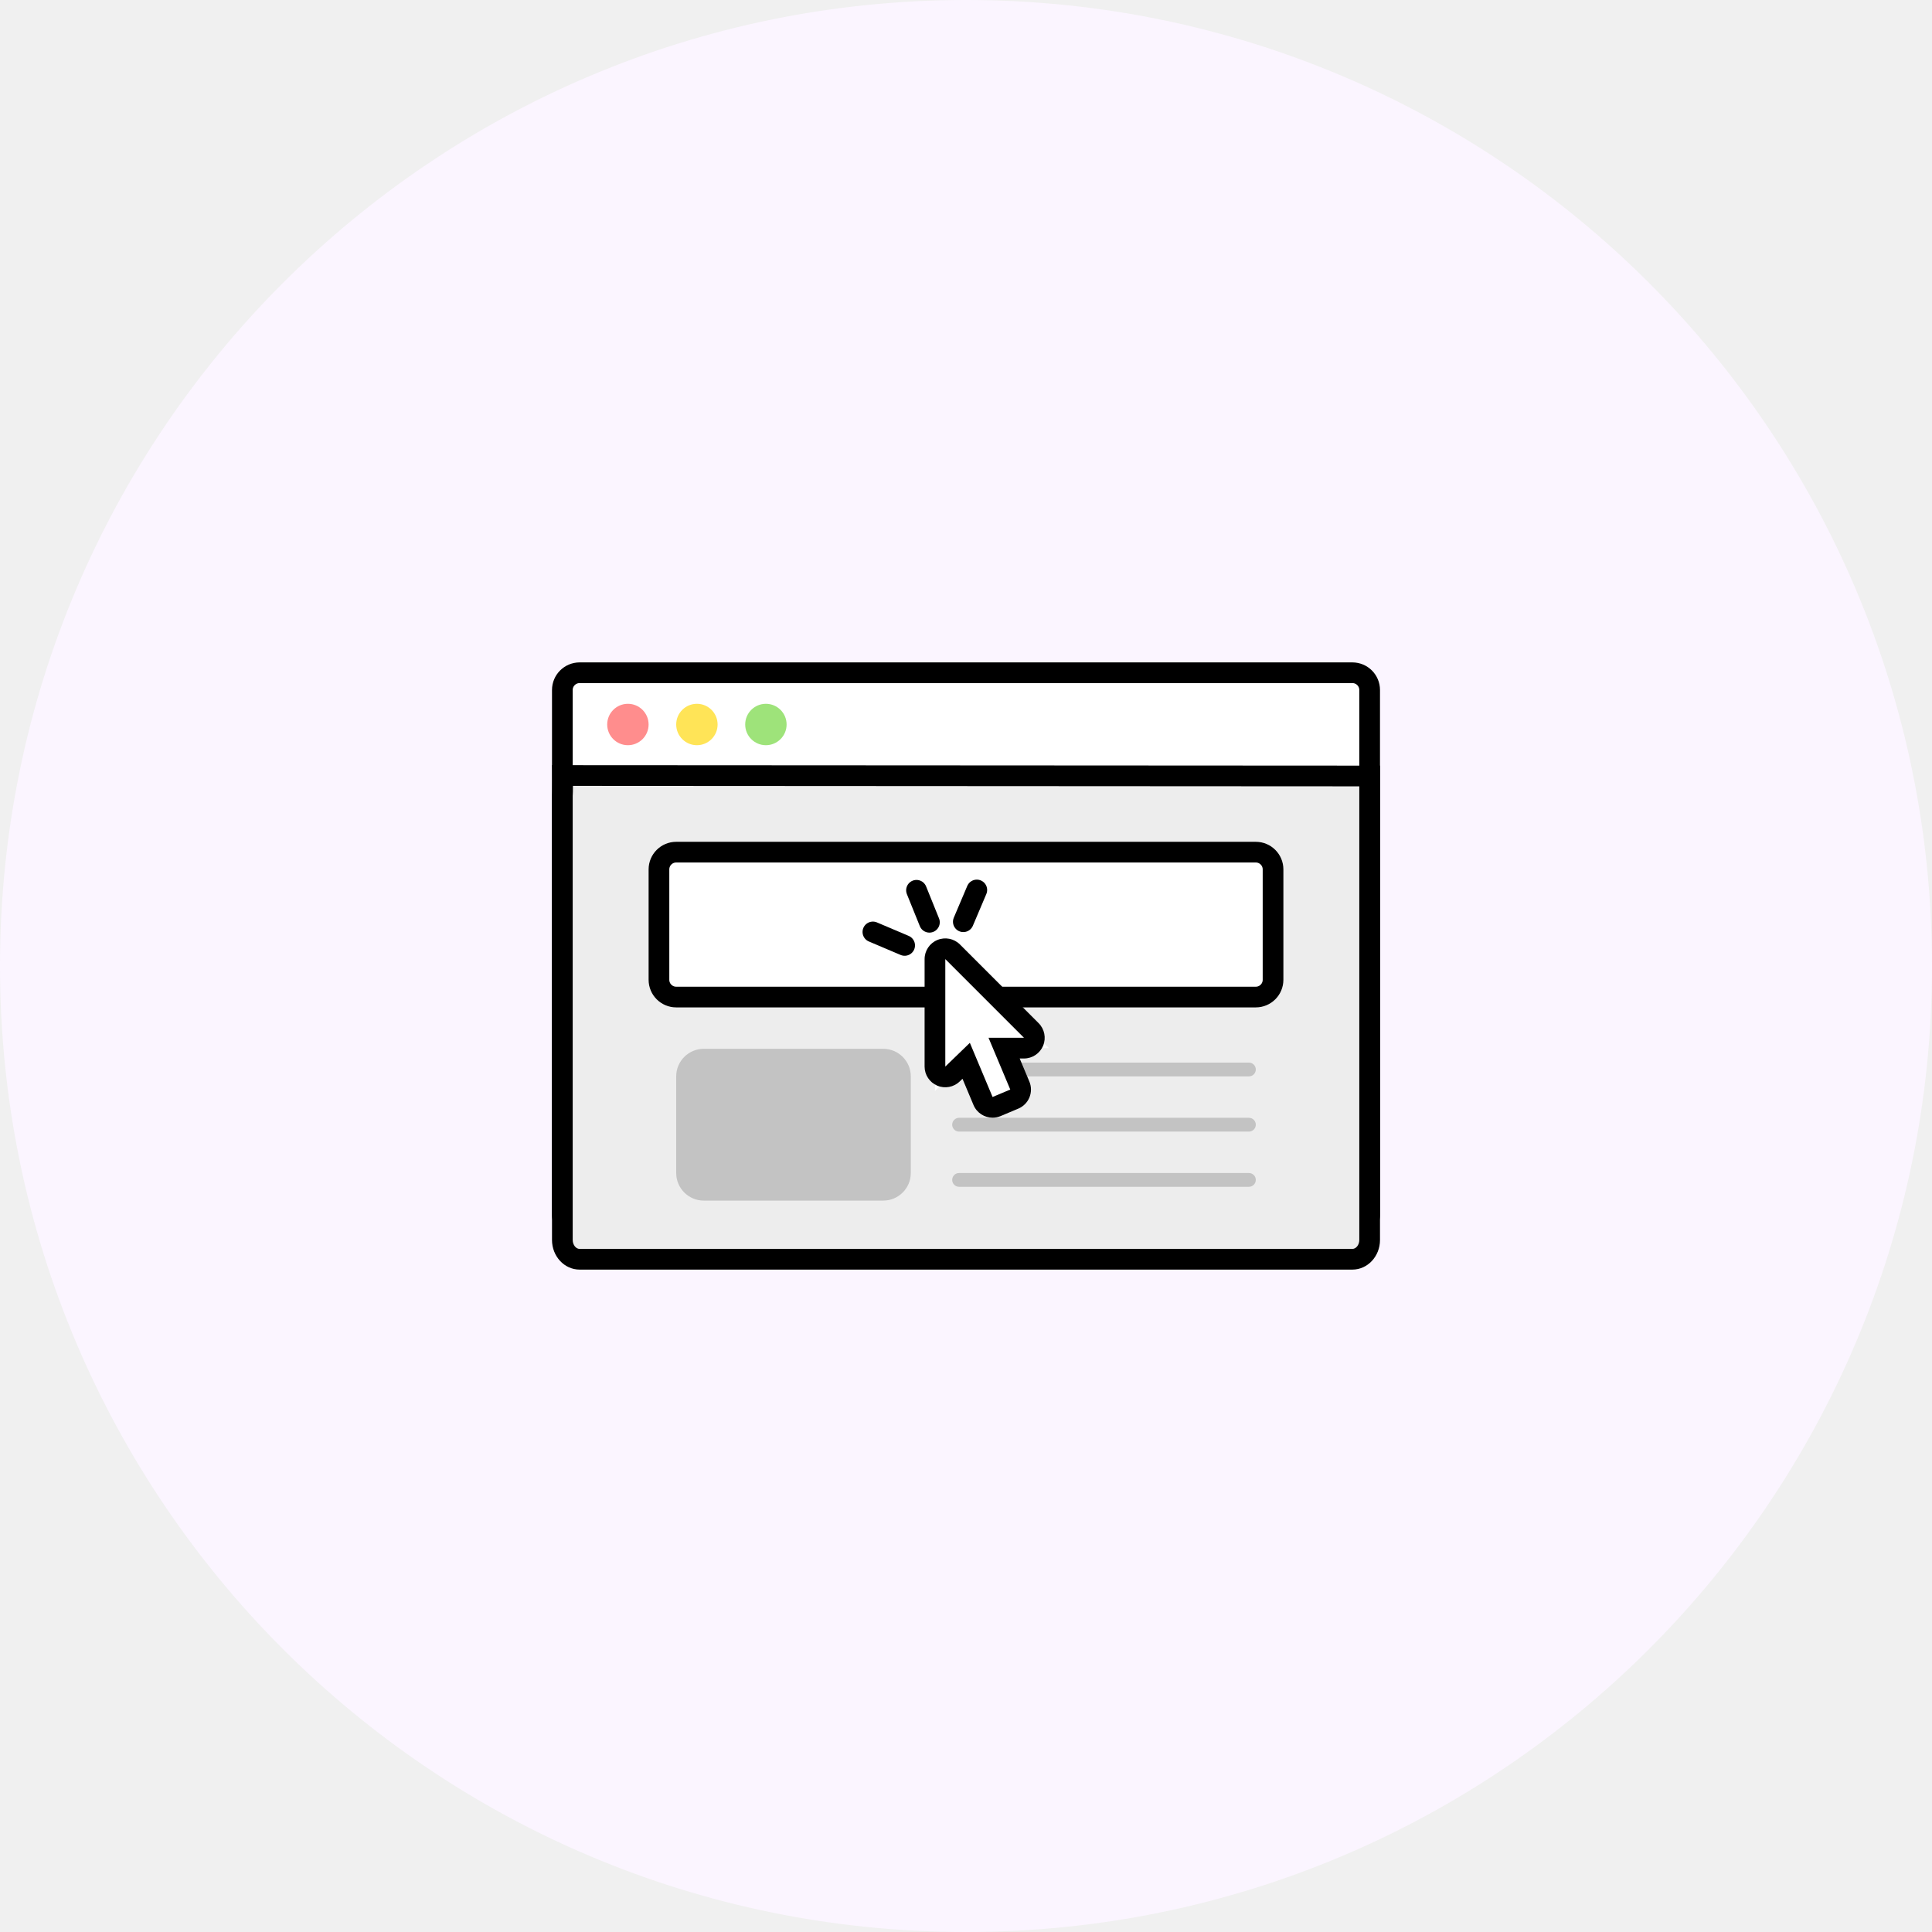
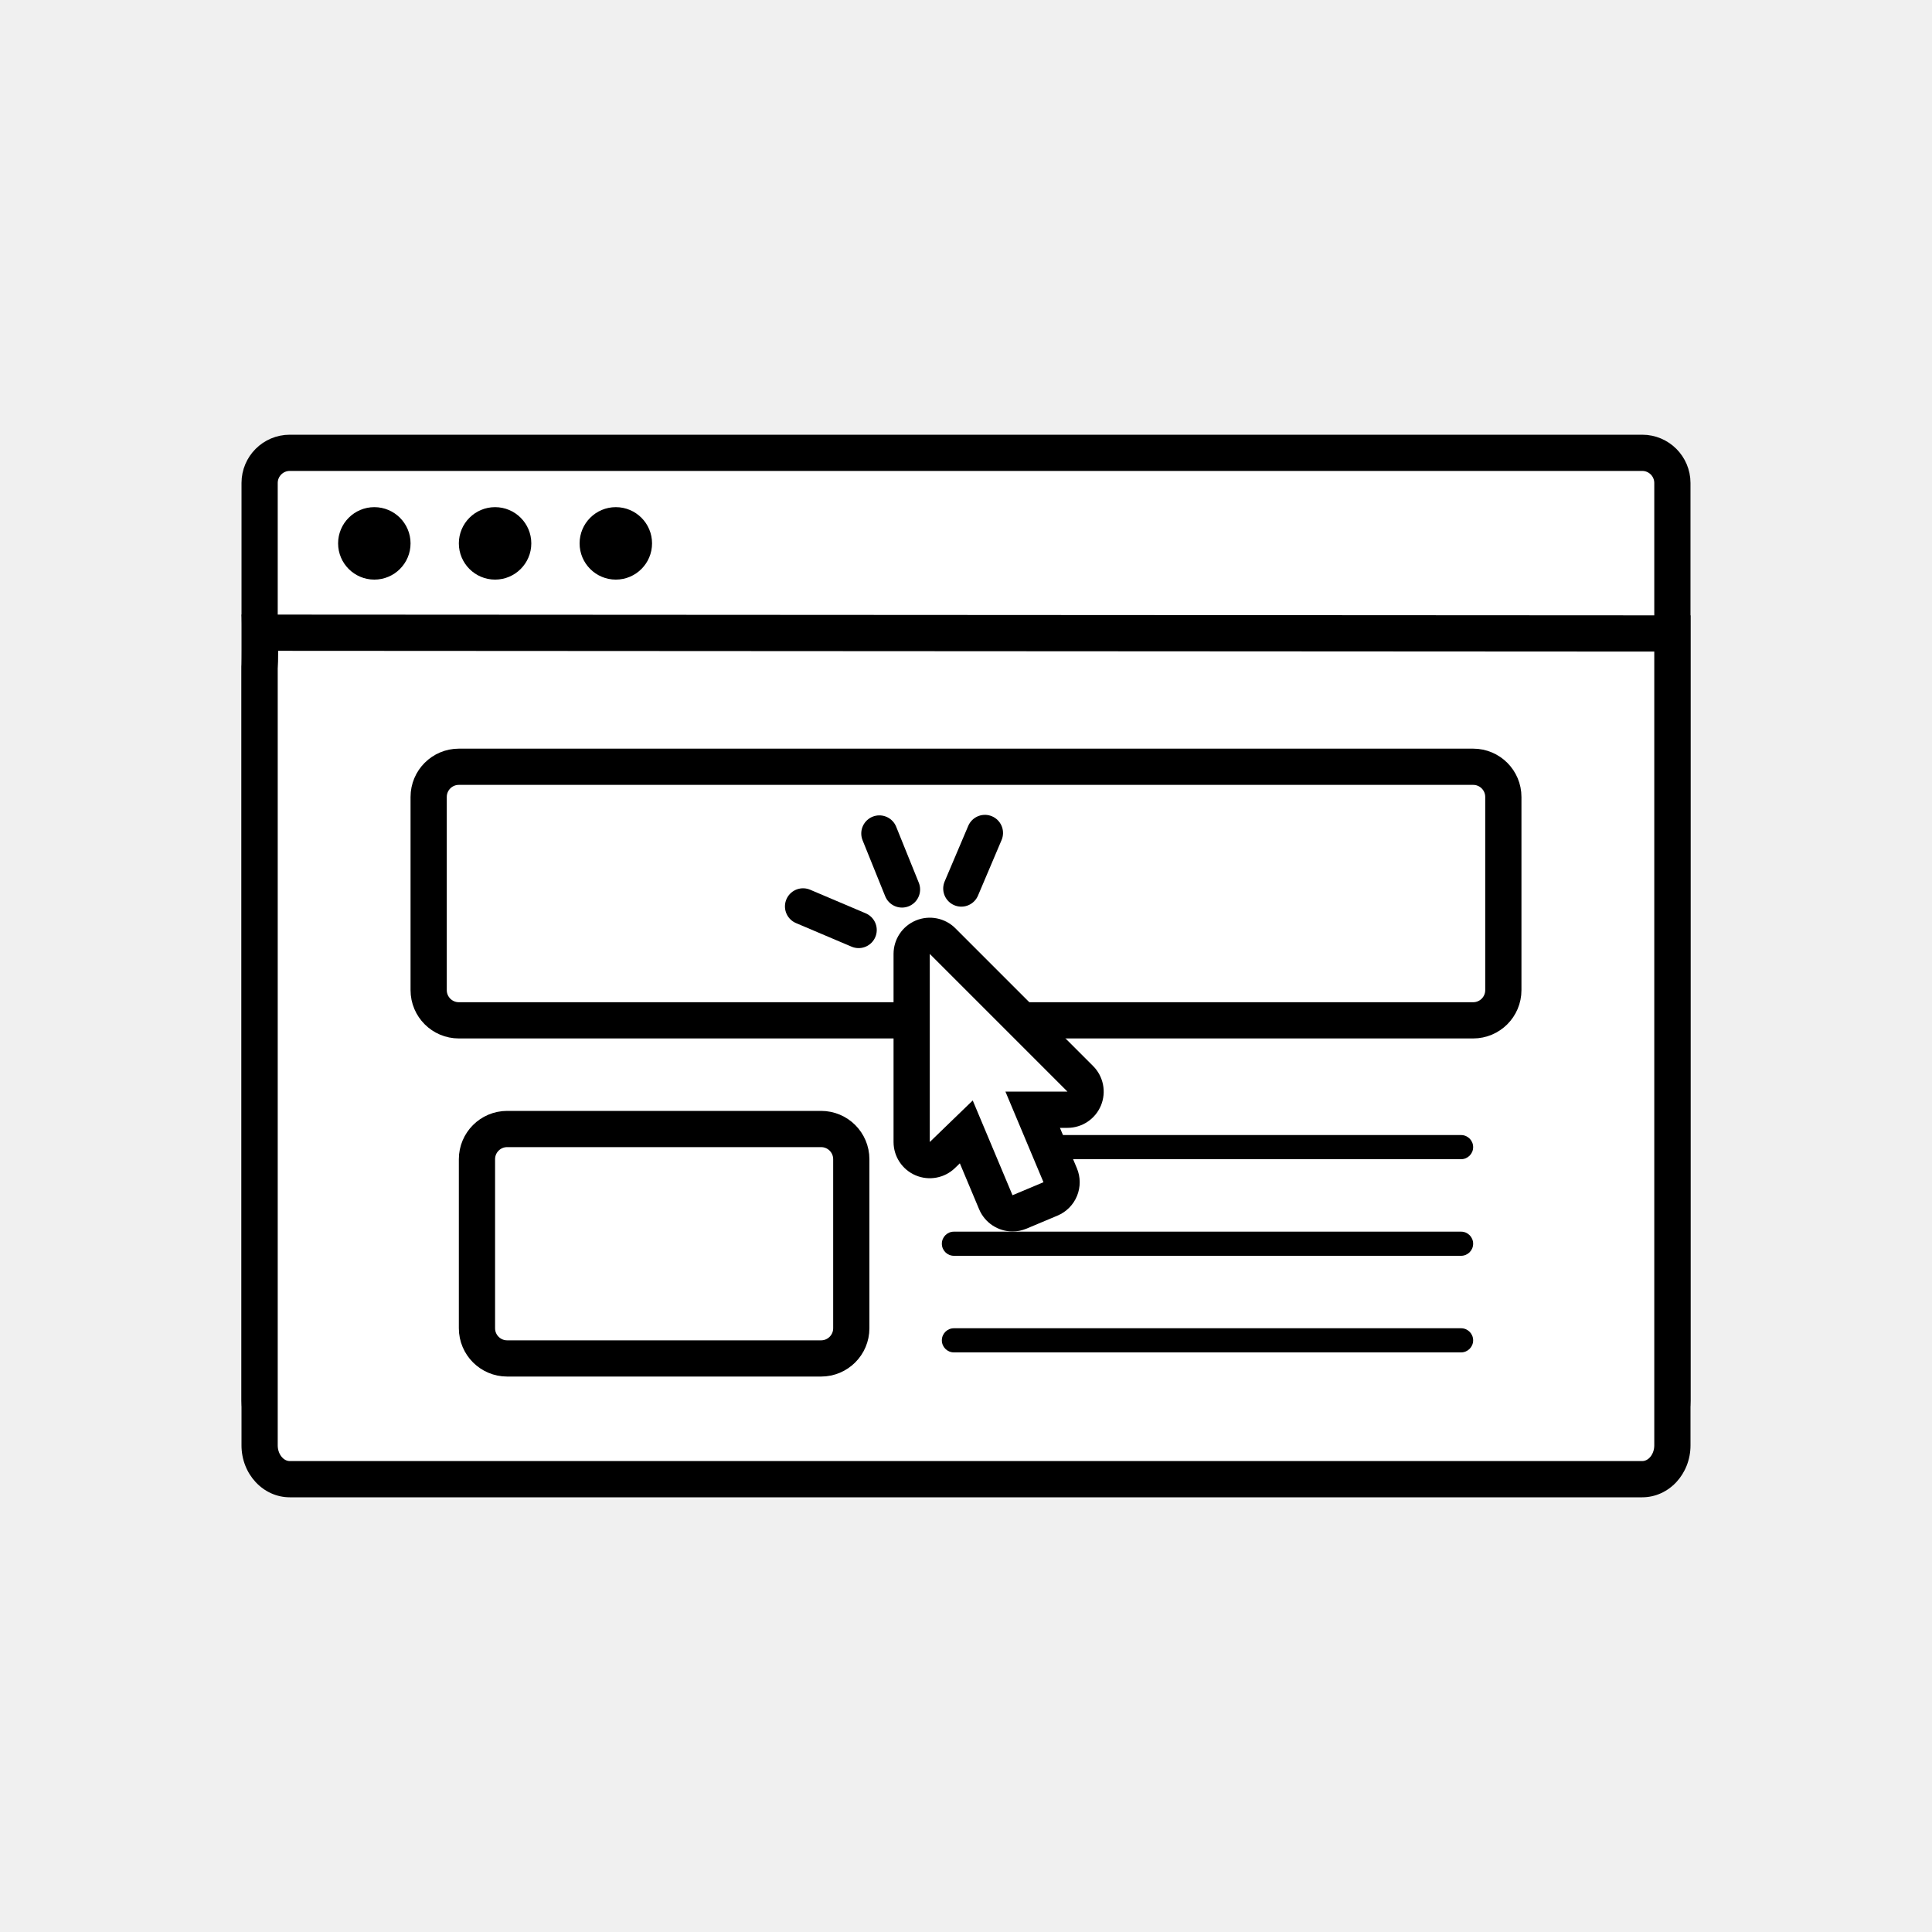
- <svg xmlns="http://www.w3.org/2000/svg" width="140" height="140" viewBox="0 0 140 140">
-   <g id="booking_img03" transform="translate(-422 -314)">
-     <circle id="타원_37" data-name="타원 37" cx="70" cy="70" r="70" transform="translate(422 314)" fill="#fbf5ff" />
-     <g id="그룹_434" data-name="그룹 434" transform="translate(-705 -2)">
-       <g id="사각형_355" data-name="사각형 355" transform="translate(1167 364)" fill="#fff" stroke="#000" stroke-width="1.5">
-         <rect width="60" height="42" rx="2" stroke="none" />
-         <rect x="0.75" y="0.75" width="58.5" height="40.5" rx="1.25" fill="none" />
+ <svg xmlns="http://www.w3.org/2000/svg" width="80" height="80" viewBox="0 0 80 80">
+   <g id="그룹_1253" data-name="그룹 1253" transform="translate(-442 -384)">
+     <g id="그룹_1259" data-name="그룹 1259">
+       <rect id="사각형_827" data-name="사각형 827" width="80" height="80" transform="translate(442 384)" fill="none" />
+       <g id="그룹_1253-2" data-name="그룹 1253" transform="translate(-715 38)">
+         <g id="사각형_355" data-name="사각형 355" transform="translate(1167 364)" fill="#fff" stroke="#000" stroke-width="1.5">
+           <rect width="60" height="42" rx="2" stroke="none" />
+           <rect x="0.75" y="0.75" width="58.5" height="40.5" rx="1.25" fill="none" />
+         </g>
+         <circle id="타원_98" data-name="타원 98" cx="1.5" cy="1.5" r="1.5" transform="translate(1171 367)" />
+         <path id="패스_207" data-name="패스 207" d="M1.5,0A1.5,1.5,0,1,1,0,1.5,1.5,1.5,0,0,1,1.5,0Z" transform="translate(1176 367)" />
+         <path id="패스_215" data-name="패스 215" d="M1.5,0A1.5,1.5,0,1,1,0,1.5,1.5,1.5,0,0,1,1.5,0Z" transform="translate(1181 367)" />
+         <g id="패스_210" data-name="패스 210" transform="translate(1167 371.448)" fill="#fff">
+           <path d="M 58 35.802 L 2 35.802 C 1.311 35.802 0.75 35.174 0.75 34.402 L 0.75 2.202 C 0.765 2.036 0.768 1.732 0.769 1.067 C 0.769 0.952 0.769 0.847 0.769 0.75 L 59.25 0.783 C 59.25 0.821 59.25 0.86 59.25 0.899 L 59.25 2.15 L 59.25 34.402 C 59.25 35.174 58.689 35.802 58 35.802 Z" stroke="none" />
+           <path d="M 1.518 1.501 C 1.517 1.845 1.513 2.071 1.5 2.239 L 1.5 34.402 C 1.5 34.755 1.729 35.052 2 35.052 L 58 35.052 C 58.271 35.052 58.5 34.755 58.5 34.402 L 58.5 1.533 L 1.518 1.501 M 0.001 -0 C 0.001 -0 0.001 -0 0.001 1.1444091796875e-05 L 0 1.1444091796875e-05 C 0 -0 0 -0 0.001 -0 Z M 0 1.1444091796875e-05 L 60 0.033 C 60 0.033 60 0.033 60 0.033 C 60.001 0.033 60 0.964 60 2.15 L 60 34.402 C 60 35.59 59.105 36.552 58 36.552 L 2 36.552 C 0.895 36.552 0 35.59 0 34.402 L 0 2.15 C 0.023 2.15 0.027 0.028 0.001 1.1444091796875e-05 Z" stroke="none" fill="#000" />
+         </g>
+         <g id="사각형_356" data-name="사각형 356" transform="translate(1176 392)" fill="none" stroke="#000" stroke-width="1.5">
+           <rect width="17" height="11" rx="2" stroke="none" />
+           <rect x="0.75" y="0.75" width="15.5" height="9.5" rx="1.25" fill="none" />
+         </g>
+         <rect id="사각형_357" data-name="사각형 357" width="22" height="1" rx="0.5" transform="translate(1196 393)" />
+         <rect id="사각형_358" data-name="사각형 358" width="22" height="1" rx="0.5" transform="translate(1196 397)" />
+         <rect id="사각형_359" data-name="사각형 359" width="22" height="1" rx="0.5" transform="translate(1196 401)" />
+         <g id="사각형_354" data-name="사각형 354" transform="translate(1174 377)" fill="#fff" stroke="#000" stroke-width="1.5">
+           <rect width="46" height="12" rx="2" stroke="none" />
+           <rect x="0.75" y="0.75" width="44.5" height="10.5" rx="1.25" fill="none" />
+         </g>
+         <g id="패스_209" data-name="패스 209" transform="translate(1186.3 378.2)" fill="#fff" stroke-linecap="round" stroke-linejoin="round">
+           <path d="M 12.225 18.273 L 11.934 17.582 L 10.712 14.669 L 9.721 15.627 L 8.45 16.856 L 8.45 15.088 L 8.45 7.3 L 8.45 5.489 L 9.73 6.77 L 15.432 12.471 L 16.712 13.752 L 14.902 13.752 L 13.462 13.752 L 14.6 16.463 L 14.89 17.154 L 14.199 17.445 L 12.916 17.983 L 12.225 18.273 Z" stroke="none" />
+           <path d="M 12.626 17.292 L 13.908 16.753 L 12.333 13.002 L 14.902 13.002 L 9.2 7.3 L 9.2 15.088 L 10.979 13.368 L 12.626 17.292 M 12.627 18.792 C 12.041 18.792 11.484 18.446 11.243 17.872 L 10.445 15.971 L 10.243 16.166 C 9.81 16.585 9.169 16.704 8.614 16.469 C 8.06 16.233 7.7 15.69 7.7 15.088 L 7.7 7.3 C 7.7 6.693 8.065 6.146 8.626 5.914 C 9.187 5.682 9.832 5.81 10.261 6.239 L 15.962 11.941 C 16.391 12.37 16.52 13.015 16.288 13.576 C 16.055 14.136 15.508 14.502 14.902 14.502 L 14.59 14.502 L 15.291 16.173 C 15.445 16.539 15.447 16.952 15.297 17.321 C 15.146 17.689 14.856 17.982 14.489 18.136 L 13.207 18.675 C 13.017 18.754 12.82 18.792 12.627 18.792 Z" stroke="none" fill="#000" />
+         </g>
+         <line id="선_28" data-name="선 28" y2="2.5" transform="translate(1193.413 380.513) rotate(-22)" fill="none" stroke="#000" stroke-linecap="round" stroke-width="1.5" />
+         <line id="선_29" data-name="선 29" y2="2.5" transform="translate(1197.783 380.491) rotate(23)" fill="none" stroke="#000" stroke-linecap="round" stroke-width="1.5" />
+         <line id="선_30" data-name="선 30" y2="2.5" transform="translate(1190.253 383.532) rotate(-67)" fill="none" stroke="#000" stroke-linecap="round" stroke-width="1.5" />
      </g>
-       <circle id="타원_98" data-name="타원 98" cx="1.5" cy="1.5" r="1.5" transform="translate(1171 367)" fill="#ff8d8d" />
-       <path id="패스_207" data-name="패스 207" d="M1.5,0A1.5,1.5,0,1,1,0,1.5,1.5,1.5,0,0,1,1.5,0Z" transform="translate(1176 367)" fill="#ffe457" />
-       <path id="패스_215" data-name="패스 215" d="M1.5,0A1.5,1.5,0,1,1,0,1.5,1.5,1.5,0,0,1,1.5,0Z" transform="translate(1181 367)" fill="#9ee37a" />
-       <g id="패스_210" data-name="패스 210" transform="translate(1167 371.448)" fill="#ededed">
-         <path d="M 58 35.802 L 2 35.802 C 1.311 35.802 0.75 35.174 0.75 34.402 L 0.75 2.202 C 0.765 2.036 0.768 1.732 0.769 1.067 C 0.769 0.952 0.769 0.847 0.769 0.75 L 59.25 0.783 C 59.25 0.821 59.25 0.86 59.25 0.899 L 59.25 2.15 L 59.25 34.402 C 59.25 35.174 58.689 35.802 58 35.802 Z" stroke="none" />
-         <path d="M 1.518 1.501 C 1.517 1.845 1.513 2.071 1.5 2.239 L 1.5 34.402 C 1.5 34.755 1.729 35.052 2 35.052 L 58 35.052 C 58.271 35.052 58.5 34.755 58.5 34.402 L 58.5 1.533 L 1.518 1.501 M 0.001 -0 C 0.001 -0 0.001 -0 0.001 1.1444091796875e-05 L 0 1.1444091796875e-05 C 0 -0 0 -0 0.001 -0 Z M 0 1.1444091796875e-05 L 60 0.033 C 60 0.033 60 0.033 60 0.033 C 60.001 0.033 60 0.964 60 2.15 L 60 34.402 C 60 35.59 59.105 36.552 58 36.552 L 2 36.552 C 0.895 36.552 0 35.59 0 34.402 L 0 2.15 C 0.023 2.15 0.027 0.028 0.001 1.1444091796875e-05 Z" stroke="none" fill="#000" />
-       </g>
-       <rect id="사각형_356" data-name="사각형 356" width="17" height="11" rx="2" transform="translate(1176 392)" fill="#c3c3c3" />
-       <rect id="사각형_357" data-name="사각형 357" width="22" height="1" rx="0.5" transform="translate(1196 393)" fill="#c3c3c3" />
-       <rect id="사각형_358" data-name="사각형 358" width="22" height="1" rx="0.5" transform="translate(1196 397)" fill="#c3c3c3" />
-       <rect id="사각형_359" data-name="사각형 359" width="22" height="1" rx="0.5" transform="translate(1196 401)" fill="#c3c3c3" />
-       <g id="사각형_354" data-name="사각형 354" transform="translate(1174 377)" fill="#fff" stroke="#000" stroke-width="1.5">
-         <rect width="46" height="12" rx="2" stroke="none" />
-         <rect x="0.75" y="0.75" width="44.5" height="10.5" rx="1.25" fill="none" />
-       </g>
-       <g id="패스_209" data-name="패스 209" transform="translate(1186.3 378.2)" fill="#fff" stroke-linecap="round" stroke-linejoin="round">
-         <path d="M 12.225 18.273 L 11.934 17.582 L 10.712 14.669 L 9.721 15.627 L 8.45 16.856 L 8.45 15.088 L 8.45 7.3 L 8.45 5.489 L 9.73 6.77 L 15.432 12.471 L 16.712 13.752 L 14.902 13.752 L 13.462 13.752 L 14.6 16.463 L 14.89 17.154 L 14.199 17.445 L 12.916 17.983 L 12.225 18.273 Z" stroke="none" />
-         <path d="M 12.626 17.292 L 13.908 16.753 L 12.333 13.002 L 14.902 13.002 L 9.2 7.3 L 9.2 15.088 L 10.979 13.368 L 12.626 17.292 M 12.627 18.792 C 12.041 18.792 11.484 18.446 11.243 17.872 L 10.445 15.971 L 10.243 16.166 C 9.81 16.585 9.169 16.704 8.614 16.469 C 8.06 16.233 7.7 15.69 7.7 15.088 L 7.7 7.3 C 7.7 6.693 8.065 6.146 8.626 5.914 C 9.187 5.682 9.832 5.81 10.261 6.239 L 15.962 11.941 C 16.391 12.37 16.52 13.015 16.288 13.576 C 16.055 14.136 15.508 14.502 14.902 14.502 L 14.59 14.502 L 15.291 16.173 C 15.445 16.539 15.447 16.952 15.297 17.321 C 15.146 17.689 14.856 17.982 14.489 18.136 L 13.207 18.675 C 13.017 18.754 12.82 18.792 12.627 18.792 Z" stroke="none" fill="#000" />
-       </g>
-       <line id="선_28" data-name="선 28" y2="2.5" transform="translate(1193.413 380.513) rotate(-22)" fill="none" stroke="#000" stroke-linecap="round" stroke-width="1.5" />
-       <line id="선_29" data-name="선 29" y2="2.5" transform="translate(1197.783 380.491) rotate(23)" fill="none" stroke="#000" stroke-linecap="round" stroke-width="1.5" />
-       <line id="선_30" data-name="선 30" y2="2.5" transform="translate(1190.253 383.532) rotate(-67)" fill="none" stroke="#000" stroke-linecap="round" stroke-width="1.5" />
    </g>
  </g>
</svg>
